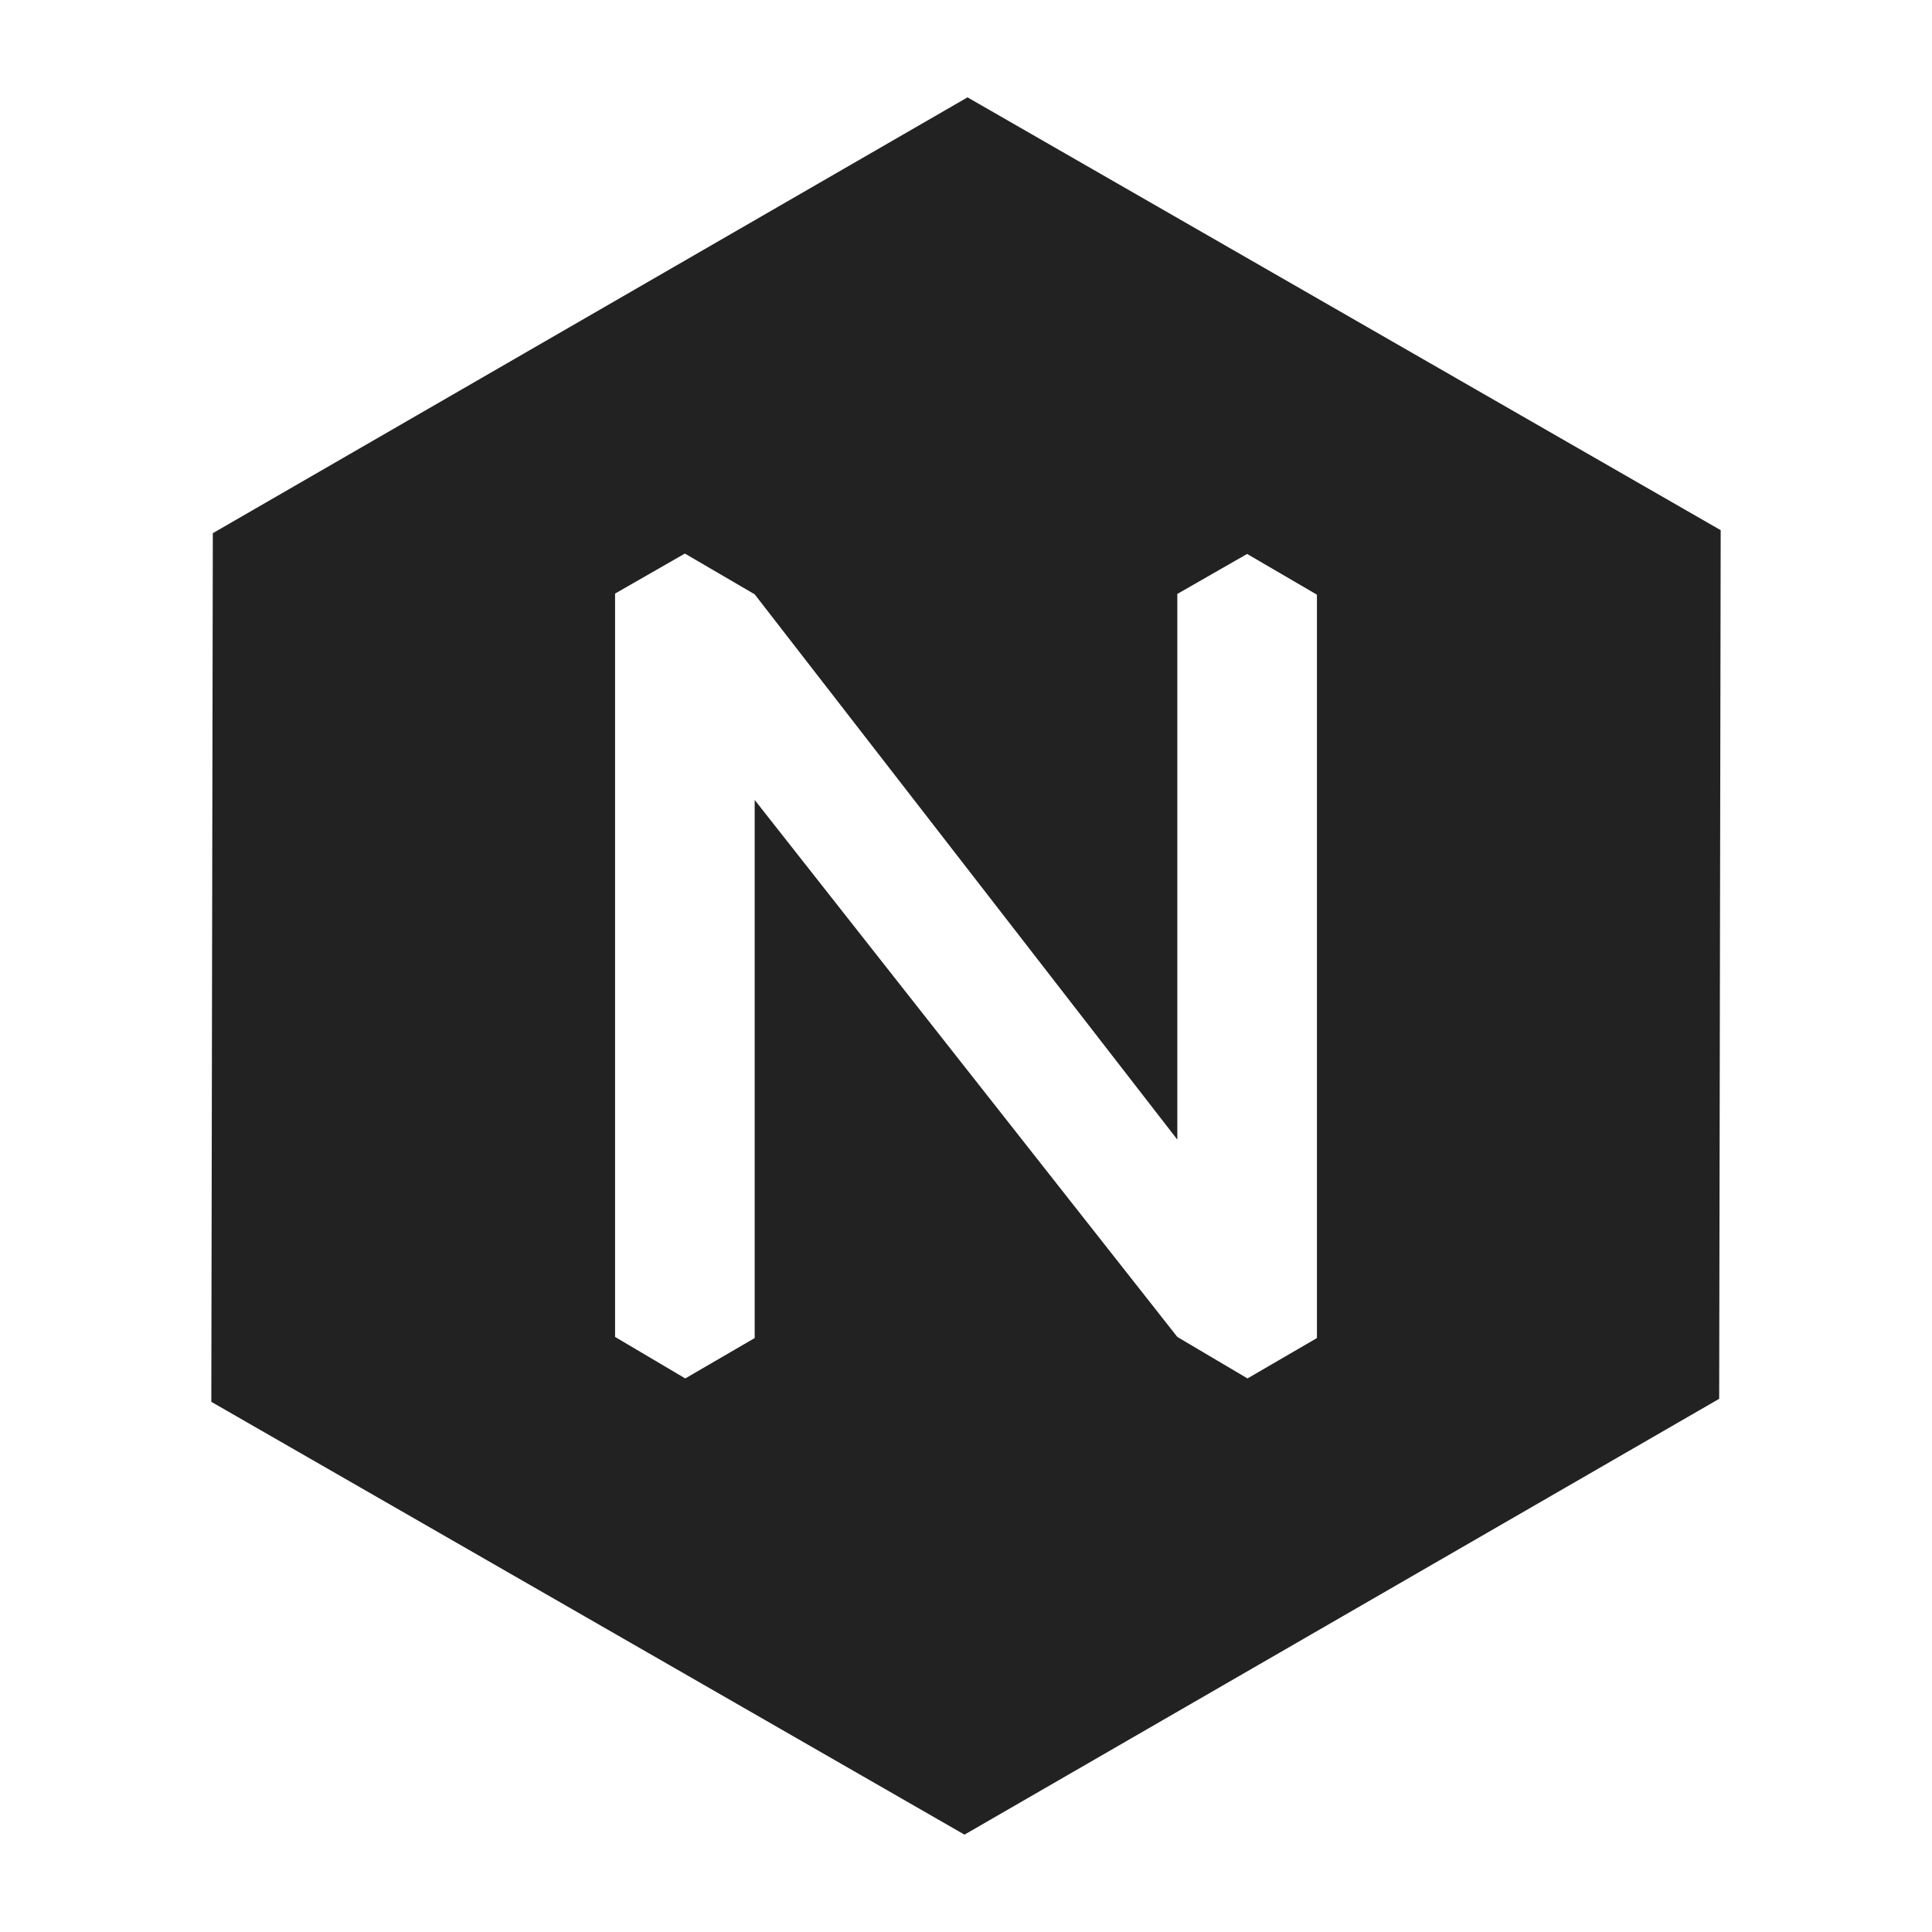
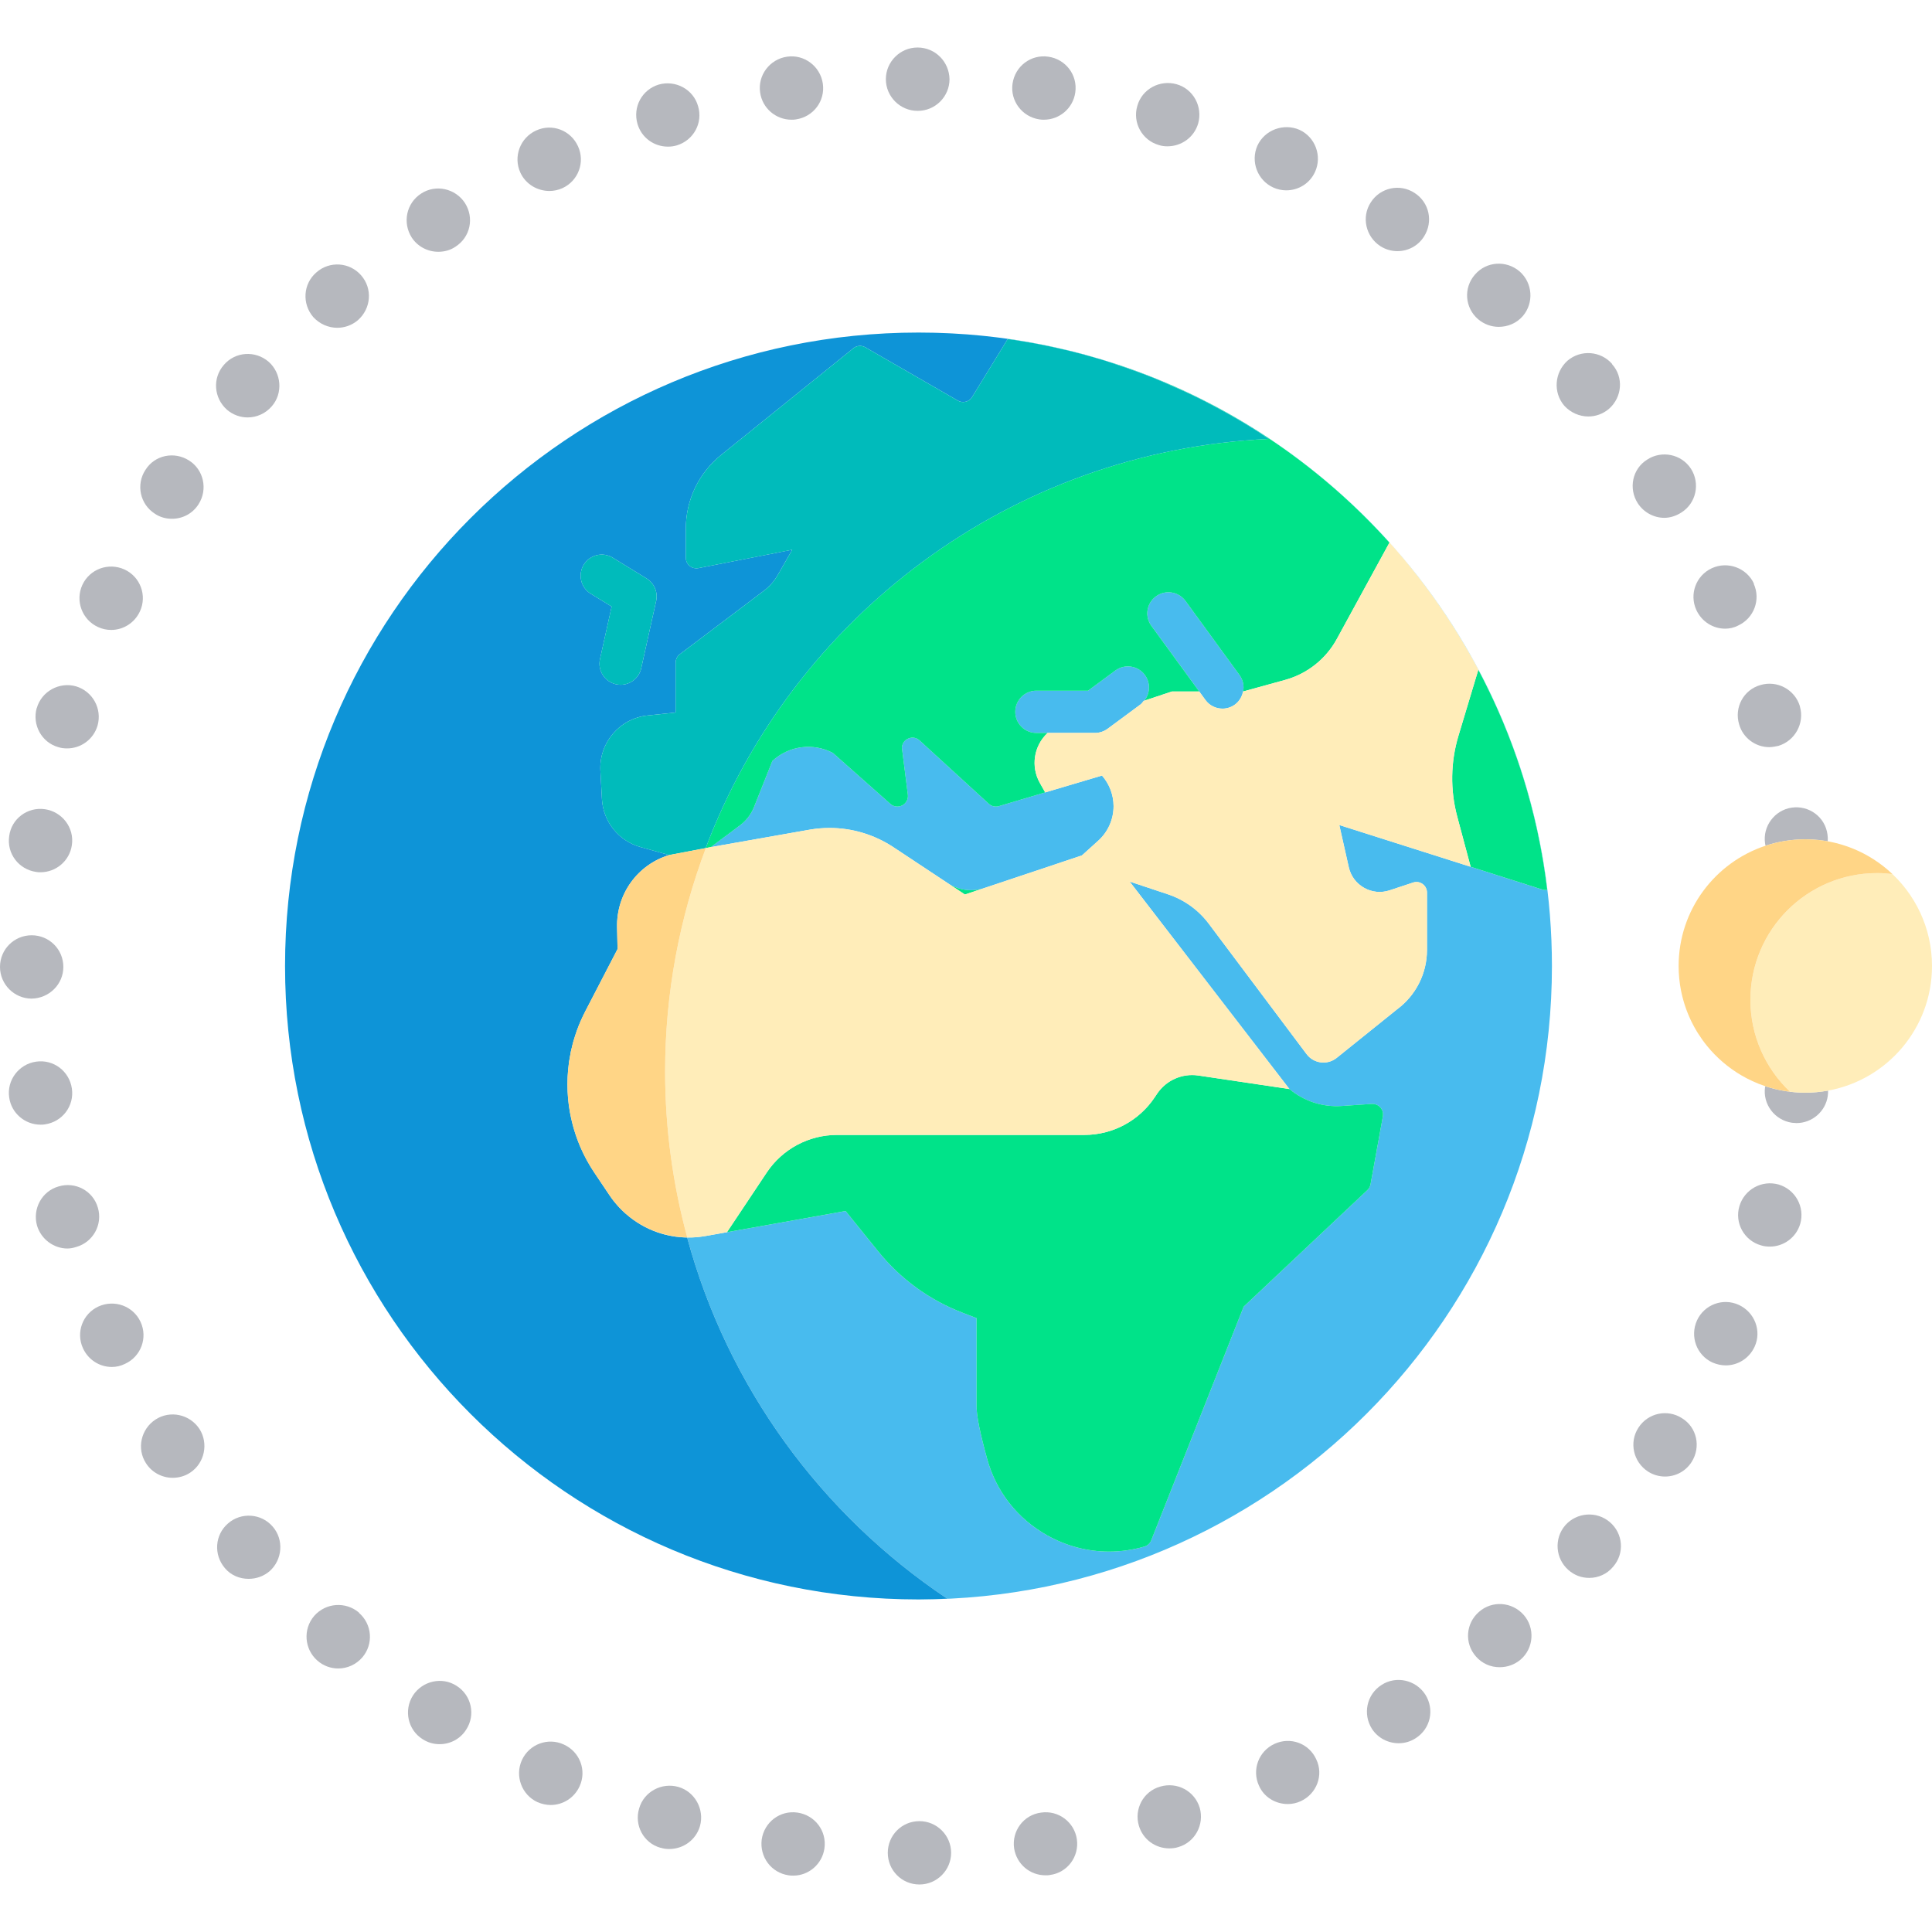
- <svg xmlns="http://www.w3.org/2000/svg" xml:space="preserve" enable-background="new 0 0 512 512" viewBox="0 0 512 512" height="512px" width="512px" y="0px" x="0px" id="NexT" version="1.1">
-   <defs id="defs3388" />
-   <path style="fill:#222222;fill-opacity:1" id="path3384" d="M 256.4,25.8 56.4,141.3 56,371.5 255.6,486.2 455.6,370.7 456,140.5 Z m 92.6,328.8 -18.4,10.7 -18.6,-11 0,0 -112,-142.3 0,142.6 -18.4,10.7 -18.6,-11 0,-197 18.5,-10.6 18.5,10.8 0,0 112,144.5 0,-144.6 18.5,-10.6 18.5,10.8 z" />
+ <svg xmlns="http://www.w3.org/2000/svg" version="1.1" id="Capa_1" x="0px" y="0px" viewBox="0 0 488 488" style="enable-background:new 0 0 488 488;" xml:space="preserve">
+   <g>
+     <path style="fill:none;stroke:#B6B8BE;stroke-width:0;stroke-linecap:round;stroke-linejoin:round;" d="M231.758,28   c-1.333,0-1.847,0-1.908,0" />
+     <path style="fill:#B6B8BE;" d="M57.359,103.52c1.516,1.277,3.359,1.918,5.195,1.918c2.242,0,4.484-0.957,6.086-2.801   c2.875-3.277,2.477-8.398-0.805-11.277c-3.359-2.879-8.398-2.563-11.281,0.801C53.602,95.52,54,100.559,57.359,103.52z" />
+     <path style="fill:#B6B8BE;" d="M39.281,358.558c-3.68,2.398-4.805,7.359-2.406,11.039c1.523,2.402,4.164,3.68,6.727,3.68   c1.516,0,3.039-0.398,4.398-1.277c3.68-2.402,4.719-7.363,2.398-11.043C47.922,357.199,42.961,356.16,39.281,358.558z" />
+     <path style="fill:#B6B8BE;" d="M57.602,384.797c-3.359,2.883-3.68,7.922-0.805,11.281c1.523,1.84,3.758,2.719,6,2.719   c1.922,0,3.758-0.637,5.281-1.918c3.281-2.879,3.68-8,0.797-11.281C66,382.238,60.875,381.918,57.602,384.797z" />
+     <path style="fill:#B6B8BE;" d="M90.641,407.359h0.078c-3.359-2.879-8.398-2.563-11.359,0.801   c-2.883,3.359-2.484,8.398,0.797,11.277c1.523,1.359,3.445,2,5.281,2c2.242,0,4.484-0.957,6.078-2.801   C94.398,415.277,94,410.238,90.641,407.359z" />
+     <path style="fill:#B6B8BE;" d="M115.359,425.84c-3.68-2.402-8.641-1.281-11.039,2.398c-2.398,3.762-1.281,8.719,2.398,11.039   c1.359,0.883,2.797,1.281,4.32,1.281c2.641,0,5.203-1.281,6.719-3.68C120.156,433.199,119.117,428.238,115.359,425.84z" />
+     <path style="fill:#B6B8BE;" d="M8,252.238c4.398-0.078,8-3.602,8-8c0-4.48-3.602-8-8-8s-8,3.52-8,8   C0,248.637,3.602,252.238,8,252.238z" />
+     <path style="fill:#B6B8BE;" d="M35.516,333.918c-1.836-4-6.555-5.758-10.641-3.918c-4,1.84-5.758,6.559-3.914,10.559   c1.359,2.961,4.234,4.719,7.281,4.719c1.117,0,2.234-0.238,3.359-0.797C35.602,342.636,37.359,337.918,35.516,333.918z" />
+     <path style="fill:#B6B8BE;" d="M24.719,305.039c-1.203-4.242-5.68-6.64-9.922-5.359c-4.242,1.199-6.641,5.679-5.438,9.918   c1.039,3.441,4.242,5.762,7.68,5.762c0.719,0,1.516-0.16,2.242-0.402C23.516,313.758,26,309.277,24.719,305.039z" />
+     <path style="fill:#B6B8BE;" d="M293.039,451.277c-4.242,1.203-6.641,5.68-5.359,9.922c1.039,3.438,4.156,5.68,7.68,5.68   c0.719,0,1.516-0.082,2.242-0.32c4.234-1.199,6.641-5.68,5.438-9.922C301.758,452.398,297.359,450,293.039,451.277z" />
+     <path style="fill:#B6B8BE;" d="M262.961,457.84c-4.406,0.559-7.445,4.641-6.805,9.039c0.641,4,4,6.801,7.922,6.801   c0.398,0,0.797,0,1.203-0.082c-0.086,0-0.086,0-0.086,0c4.406-0.559,7.445-4.641,6.805-9.039   C271.359,460.238,267.359,457.199,262.961,457.84z" />
+     <path style="fill:#B6B8BE;" d="M321.922,440.48c-4,1.84-5.766,6.559-3.922,10.559c1.281,2.961,4.242,4.641,7.281,4.641   c1.117,0,2.234-0.242,3.273-0.723c4-1.84,5.844-6.559,3.922-10.559C330.64,440.32,325.922,438.636,321.922,440.48z" />
+     <path style="fill:#B6B8BE;" d="M9.117,220.238c0.398,0.082,0.719,0.082,1.125,0.082c3.914,0,7.359-2.883,7.914-6.883   c0.641-4.398-2.477-8.398-6.797-9.039c-4.398-0.641-8.484,2.398-9.039,6.801C1.68,215.598,4.719,219.598,9.117,220.238z" />
+     <path style="fill:#B6B8BE;" d="M348.961,425.597c-3.766,2.402-4.805,7.359-2.406,11.121c1.523,2.32,4.086,3.602,6.727,3.602   c1.516,0,2.961-0.402,4.32-1.281c3.758-2.402,4.797-7.281,2.398-11.039C357.601,424.32,352.64,423.199,348.961,425.597z" />
+     <path style="fill:#B6B8BE;" d="M201.437,457.84c-4.398-0.641-8.398,2.398-9.039,6.797c-0.563,4.402,2.398,8.402,6.797,9.043   c0.406,0.078,0.805,0.078,1.203,0.078c3.844,0,7.281-2.879,7.844-6.879C208.875,462.48,205.836,458.48,201.437,457.84z" />
+     <path style="fill:#B6B8BE;" d="M171.359,451.359c-4.242-1.199-8.719,1.199-9.922,5.438c-1.281,4.242,1.117,8.723,5.359,9.922   c0.078,0,0.078,0,0.078,0c0.727,0.238,1.445,0.32,2.164,0.32c3.516,0,6.719-2.242,7.758-5.762   C178,457.039,175.516,452.558,171.359,451.359z" />
+     <path style="fill:#B6B8BE;" d="M232.242,460c-4.484,0-8,3.598-8,8c0,4.398,3.516,8,8,8c4.398,0,8-3.602,8-8   C240.242,463.597,236.641,460,232.242,460z" />
+     <path style="fill:#B6B8BE;" d="M142.398,440.636c-4-1.84-8.719-0.078-10.563,3.922c-1.836,4-0.078,8.801,3.922,10.641   c1.117,0.48,2.242,0.719,3.359,0.719c3.039,0,5.922-1.758,7.281-4.719C148.242,447.199,146.477,442.48,142.398,440.636z" />
+     <path style="fill:#B6B8BE;" d="M321.601,47.359c1.039,0.48,2.234,0.719,3.273,0.719c3.047,0,5.922-1.68,7.281-4.641   c1.844-4,0.086-8.801-3.914-10.641c-4-1.758-8.805,0-10.641,4C315.836,40.797,317.601,45.52,321.601,47.359z" />
+     <path style="fill:#B6B8BE;" d="M373.601,407.117c-3.359,2.883-3.766,7.922-0.805,11.281c1.602,1.84,3.758,2.719,6,2.719   c1.922,0,3.758-0.637,5.281-1.918c3.359-2.879,3.68-8,0.797-11.281C381.922,404.558,376.875,404.238,373.601,407.117z" />
+     <path style="fill:#B6B8BE;" d="M348.64,62.16c1.359,0.879,2.875,1.277,4.32,1.277c2.641,0,5.195-1.277,6.719-3.68   c2.398-3.758,1.359-8.641-2.398-11.039c-3.68-2.398-8.641-1.359-11.039,2.398C343.836,54.797,344.961,59.758,348.64,62.16z" />
+     <path style="fill:#B6B8BE;" d="M292.719,36.637c0.719,0.242,1.438,0.32,2.156,0.32c3.523,0,6.727-2.238,7.766-5.758   c1.195-4.242-1.203-8.719-5.445-9.922c-4.234-1.199-8.719,1.203-9.914,5.441C286,30.957,288.476,35.438,292.719,36.637z" />
+     <path style="fill:#B6B8BE;" d="M262.555,30.16c0.406,0.078,0.805,0.078,1.125,0.078c3.922,0,7.359-2.879,7.922-6.879   c0.641-4.402-2.406-8.402-6.805-9.039c-4.398-0.641-8.398,2.398-9.039,6.797C255.117,25.438,258.156,29.52,262.555,30.16z" />
+     <path style="fill:#B6B8BE;" d="M231.758,28c0.029,0,0.049,0,0.078,0c4.406,0,8-3.602,8-8c-0.078-4.402-3.594-8-8.078-8   c-4.398,0-8,3.598-8,8C223.758,24.398,227.359,28,231.758,28z" />
+     <path style="fill:#B6B8BE;" d="M439.281,182.957c0.961,3.441,4.156,5.762,7.594,5.762c0.805,0,1.523-0.16,2.32-0.32   c4.242-1.281,6.641-5.762,5.445-9.918c0-0.082,0-0.082,0-0.082c-1.281-4.238-5.766-6.641-10-5.359   C440.398,174.238,438,178.719,439.281,182.957z" />
+     <path style="fill:#B6B8BE;" d="M14.719,188.719c0.719,0.238,1.523,0.32,2.242,0.32c3.438,0,6.641-2.242,7.68-5.762   c1.195-4.238-1.203-8.641-5.445-9.918c-4.234-1.199-8.719,1.277-9.914,5.52c0-0.082,0-0.082,0-0.082   C8.078,183.039,10.477,187.52,14.719,188.719z" />
+     <path style="fill:#B6B8BE;" d="M373.359,80.637c1.516,1.281,3.359,1.922,5.195,1.922c2.242,0,4.484-0.879,6.086-2.719   c2.875-3.359,2.477-8.402-0.805-11.281c-3.359-2.879-8.398-2.559-11.281,0.801C369.601,72.719,370,77.758,373.359,80.637z" />
+     <path style="fill:#B6B8BE;" d="M428.476,154.078c1.359,2.961,4.242,4.719,7.281,4.719c1.039,0,2.242-0.238,3.281-0.797   c4-1.84,5.758-6.563,3.922-10.563c0.078,0,0.078,0,0.078,0c-1.844-4-6.641-5.758-10.641-3.918S426.64,150.078,428.476,154.078z" />
+     <path style="fill:#B6B8BE;" d="M39.117,129.758c1.281,0.879,2.805,1.281,4.32,1.281c2.641,0,5.203-1.281,6.719-3.68   c2.398-3.762,1.281-8.723-2.398-11.039c-3.758-2.402-8.719-1.363-11.039,2.398C34.32,122.398,35.359,127.359,39.117,129.758z" />
+     <path style="fill:#B6B8BE;" d="M24.797,158.398c1.039,0.48,2.164,0.719,3.281,0.719c3.039,0,5.922-1.758,7.281-4.719   c1.836-4,0.078-8.719-3.922-10.559c-4.078-1.84-8.797-0.082-10.641,3.918C18.961,151.758,20.719,156.559,24.797,158.398z" />
+     <path style="fill:#B6B8BE;" d="M199.922,30.238c0.398,0,0.719,0,1.117-0.078c4.398-0.641,7.438-4.641,6.797-9.043   c-0.641-4.398-4.719-7.438-9.039-6.797c-4.398,0.637-7.438,4.719-6.797,9.039C192.555,27.359,196,30.238,199.922,30.238z" />
+     <path style="fill:#B6B8BE;" d="M85.195,82.797c1.844,0,3.68-0.637,5.203-1.918c3.359-2.961,3.758-8,0.797-11.359   c-2.875-3.281-7.914-3.68-11.273-0.723c-3.367,2.883-3.68,7.922-0.805,11.281C80.719,81.84,82.961,82.797,85.195,82.797z" />
+     <path style="fill:#B6B8BE;" d="M168.719,37.039c0.719,0,1.438-0.082,2.242-0.32c4.234-1.281,6.641-5.68,5.359-9.922   c-1.203-4.238-5.68-6.637-9.922-5.438c-4.242,1.277-6.641,5.68-5.359,10C162.078,34.797,165.195,37.039,168.719,37.039z" />
+     <path style="fill:#B6B8BE;" d="M110.719,63.598c1.523,0,3.039-0.398,4.32-1.277c3.758-2.402,4.797-7.281,2.398-11.043   c-2.398-3.68-7.359-4.797-11.039-2.398C102.641,51.277,101.602,56.238,104,60C105.516,62.32,108.078,63.598,110.719,63.598z" />
+     <path style="fill:#B6B8BE;" d="M138.797,48.238c1.039,0,2.242-0.238,3.281-0.719c4-1.84,5.758-6.563,3.922-10.563   c-1.844-4.078-6.563-5.84-10.563-4c-4.078,1.84-5.836,6.641-4,10.641C132.797,46.559,135.758,48.238,138.797,48.238z" />
+     <path style="fill:#B6B8BE;" d="M11.359,284c4.398-0.641,7.438-4.641,6.797-9.043c-0.641-4.398-4.641-7.438-9.039-6.797   c-4.398,0.637-7.438,4.719-6.797,9.039c0.555,4,4,6.879,7.922,6.879C10.641,284.078,11.039,284.078,11.359,284z" />
+     <path style="fill:#B6B8BE;" d="M457.617,212.041c0.2,0.01,0.396,0.03,0.595,0.044c0.333,0.023,0.667,0.043,0.997,0.076   c0.251,0.025,0.499,0.061,0.748,0.092c0.273,0.034,0.547,0.063,0.817,0.104c0.28,0.042,0.557,0.095,0.835,0.144   c0.018,0.003,0.037,0.006,0.055,0.009c0.038-0.56,0.022-1.132-0.063-1.713c-0.563-4.398-4.641-7.438-9.047-6.797   c-4.313,0.637-7.359,4.719-6.719,9.039c0.028,0.198,0.068,0.39,0.109,0.582C449.108,212.574,452.486,212,456,212   C456.542,212,457.081,212.014,457.617,212.041z" />
+     <path style="fill:#B6B8BE;" d="M439.195,329.597c-4-1.84-8.719-0.078-10.555,3.922c-1.844,4.078-0.086,8.801,3.914,10.641   c1.125,0.477,2.242,0.719,3.367,0.719c3.039,0,5.914-1.762,7.273-4.719C445.039,336.16,443.195,331.437,439.195,329.597z" />
+     <path style="fill:#B6B8BE;" d="M445.876,274.355c-0.012,0.068-0.03,0.134-0.04,0.203c-0.641,4.32,2.406,8.398,6.805,9.039   c0.398,0,0.797,0.082,1.117,0.082c3.922,0,7.359-2.883,7.922-6.883c0-0.078,0-0.078,0-0.078c0.062-0.419,0.08-0.834,0.075-1.245   C459.886,275.813,457.965,276,456,276C452.46,276,449.059,275.417,445.876,274.355z" />
+     <path style="fill:#B6B8BE;" d="M424.875,358.238c-3.68-2.398-8.633-1.359-11.039,2.398c-2.398,3.684-1.281,8.641,2.406,11.043   c1.359,0.879,2.875,1.277,4.313,1.277c2.641,0,5.203-1.277,6.727-3.68C429.679,365.519,428.64,360.558,424.875,358.238z" />
+     <path style="fill:#B6B8BE;" d="M449.281,299.199c-4.242-1.199-8.641,1.199-9.922,5.437c-1.281,4.242,1.195,8.723,5.438,9.922   c0.719,0.238,1.523,0.32,2.242,0.32c3.438,0,6.641-2.242,7.68-5.762C455.922,304.879,453.515,300.48,449.281,299.199z" />
+     <path style="fill:#B6B8BE;" d="M401.195,105.199c1.844,0,3.68-0.641,5.203-1.922c3.359-2.957,3.758-8,0.797-11.277   c0-0.082,0-0.082,0-0.082c-2.875-3.281-7.914-3.68-11.273-0.801c-3.281,2.961-3.68,8-0.805,11.363   C396.719,104.238,398.961,105.199,401.195,105.199z" />
+     <path style="fill:#B6B8BE;" d="M406.64,384.48c-3.359-2.883-8.398-2.48-11.281,0.797c-2.883,3.359-2.484,8.402,0.797,11.281   c1.523,1.359,3.359,2,5.281,2c2.242,0,4.484-0.961,6-2.801C410.398,392.398,410,387.359,406.64,384.48z" />
+     <path style="fill:#B6B8BE;" d="M420.398,130.797c1.438,0,2.961-0.477,4.32-1.359c3.68-2.32,4.797-7.277,2.398-11.039   c-2.398-3.68-7.359-4.719-11.039-2.32c-3.758,2.32-4.797,7.281-2.398,11.039C415.195,129.438,417.758,130.797,420.398,130.797z" />
+     <path style="fill:#48BBEE;" d="M259.609,86.381c0.549,0.096,1.097,0.195,1.644,0.297C260.705,86.576,260.158,86.476,259.609,86.381   z" />
+     <path style="fill:#48BBEE;" d="M284.785,92.924c12.796,4.475,24.851,10.529,35.933,17.927c-0.013,0.001-0.026,0.002-0.039,0.002   c11.163,7.45,21.338,16.264,30.281,26.209l0.012-0.022c2.773,3.083,5.413,6.286,7.941,9.579c0,0,0.001,0.001,0.001,0.001   c1.891,2.463,3.711,4.982,5.459,7.555c0.135,0.199,0.27,0.399,0.405,0.598c1.622,2.412,3.18,4.869,4.673,7.371   c0.223,0.373,0.444,0.748,0.663,1.123c1.135,1.938,2.245,3.893,3.3,5.883l-0.008,0.026c8.987,16.955,15.022,35.718,17.404,55.608   c-0.377,0.047-0.764,0.054-1.139-0.06l-51.38-16.328l2.396,10.651c0.505,2.232,1.88,4.078,3.87,5.206   c1.99,1.125,4.281,1.346,6.448,0.63l5.932-1.964c0.818-0.273,1.703-0.138,2.401,0.37c0.693,0.5,1.104,1.305,1.104,2.161v14.49v0.01   c0,5.911-2.802,11.472-7.552,14.99l-15.258,12.27c-2.35,1.89-5.799,1.457-7.609-0.956l-24.692-32.922   c-2.604-3.472-6.204-6.066-10.32-7.439l-9.678-3.226l40.359,52.414c3.625,3.018,8.297,4.617,13.224,4.276l7.573-0.518   c0.818-0.036,1.62,0.268,2.172,0.883c0.547,0.615,0.781,1.445,0.635,2.255l-3.115,17.167c-0.104,0.56-0.38,1.073-0.797,1.464   l-31.25,29.443l-23.349,59.021c-0.302,0.768-0.948,1.354-1.745,1.581c-2.943,0.846-5.938,1.263-8.911,1.263   c-5.422,0-10.786-1.388-15.651-4.117c-7.484-4.195-12.859-11.044-15.135-19.289c-1.802-6.531-2.677-10.883-2.677-13.305v-22.26   l-3.604-1.385c-8.302-3.193-15.641-8.536-21.229-15.453l-8.25-10.219l-35.448,6.328c-1.525,0.276-3.054,0.383-4.57,0.361   c10.237,37.797,33.968,70.045,65.717,91.241c-2.416,0.108-4.84,0.184-7.283,0.184c88.366,0,160-71.634,160-160   C392,174.132,347.212,114.734,284.785,92.924z" />
+     <path style="fill:#48BBEE;" d="M209.536,209.133c5.714,0,11.307,1.669,16.156,4.878l13.694,9.066   c2.737,1.812,6.157,2.263,9.27,1.222l24.634-8.236l4.12-3.721c2.469-2.229,3.875-5.417,3.865-8.745   c-0.016-2.849-1.068-5.586-2.927-7.701l-26.029,7.723c-0.899,0.267-1.872,0.043-2.564-0.591l-17.484-16.002   c-1.161-1.065-2.453-0.651-2.818-0.498c-0.365,0.151-1.573,0.768-1.646,2.336l1.505,11.873c0.135,1.099-0.422,2.169-1.406,2.685   c-0.979,0.516-2.182,0.372-3.01-0.365l-14.516-12.87c-4.99-2.635-11.109-1.849-15.292,2.023l-4.641,11.657   c-0.729,1.83-1.95,3.423-3.528,4.601l-7.368,5.502l24.849-4.385C206.109,209.284,207.828,209.133,209.536,209.133z" />
+     <path style="fill:#48BBEE;" d="M239.529,84.181c0.367,0.017,0.735,0.032,1.101,0.052C240.264,84.214,239.896,84.198,239.529,84.181   z" />
+     <path style="fill:#48BBEE;" d="M308.786,178.992c1.089,0,2.188-0.333,3.135-1.023c0.283-0.207,0.537-0.439,0.767-0.687   c0.681-0.745,1.109-1.658,1.295-2.615l0.021-0.006c0.269-1.401-0.008-2.902-0.916-4.145l-13.651-18.724   c-1.734-2.375-5.068-2.904-7.448-1.167c-2.38,1.734-2.906,5.073-1.167,7.453l13.651,18.724   C305.515,178.232,307.14,178.992,308.786,178.992z" />
+     <path style="fill:#48BBEE;" d="M266.659,87.776c1.03,0.228,2.057,0.465,3.08,0.713C268.716,88.241,267.689,88.004,266.659,87.776z" />
+     <path style="fill:#48BBEE;" d="M263.057,87.023c0.574,0.113,1.149,0.224,1.721,0.344C264.206,87.247,263.631,87.136,263.057,87.023   z" />
+     <path style="fill:#48BBEE;" d="M235.705,84.047c0.369,0.008,0.737,0.02,1.105,0.031C236.442,84.067,236.074,84.055,235.705,84.047z   " />
+     <path style="fill:#48BBEE;" d="M282.047,91.994c0.867,0.286,1.732,0.578,2.592,0.878C283.778,92.573,282.914,92.28,282.047,91.994z   " />
+     <path style="fill:#48BBEE;" d="M244.229,84.461c0.179,0.013,0.356,0.031,0.535,0.045C244.585,84.493,244.408,84.475,244.229,84.461   z" />
+     <path style="fill:#48BBEE;" d="M274.153,89.624c2.529,0.69,5.034,1.438,7.512,2.247C279.187,91.062,276.682,90.313,274.153,89.624z   " />
+     <path style="fill:#48BBEE;" d="M271.014,88.8c0.704,0.177,1.405,0.358,2.105,0.544C272.419,89.158,271.718,88.976,271.014,88.8z" />
+     <path style="fill:#48BBEE;" d="M279.717,184.113c0.014-0.01,0.029-0.017,0.043-0.027l8.302-6.138   c0.343-0.254,0.559-0.597,0.822-0.91l0.149-0.05c1.483-1.844,1.619-4.51,0.144-6.502c-1.74-2.365-5.089-2.87-7.458-1.117   l-6.885,5.094h-13.057c-2.948,0-5.333,2.388-5.333,5.333s2.385,5.333,5.333,5.333h2.833h11.979   C277.712,185.13,278.809,184.771,279.717,184.113z" />
+     <path style="fill:#48BBEE;" d="M251.507,85.186c0.437,0.053,0.874,0.104,1.31,0.161C252.381,85.29,251.944,85.239,251.507,85.186z" />
+     <path style="fill:#48BBEE;" d="M256.144,85.813c0.418,0.063,0.834,0.135,1.251,0.201C256.977,85.948,256.562,85.876,256.144,85.813   z" />
+     <path style="fill:#48BBEE;" d="M247.832,84.779c0.431,0.042,0.861,0.088,1.291,0.134C248.693,84.867,248.263,84.822,247.832,84.779   z" />
+     <path style="fill:#0E94D7;" d="M173.565,312.574c-2.544-0.037-5.049-0.469-7.422-1.284c-2.943-1.009-5.672-2.598-8.037-4.672   c-0.138-0.12-0.276-0.24-0.411-0.363c-0.218-0.2-0.431-0.406-0.642-0.614c-0.19-0.188-0.377-0.379-0.562-0.574   c-0.171-0.181-0.341-0.362-0.507-0.548c-0.225-0.253-0.443-0.515-0.658-0.779c-0.123-0.151-0.249-0.297-0.369-0.452   c-0.333-0.429-0.656-0.869-0.962-1.325l-3.88-5.779c-5.557-8.273-7.725-18.156-6.413-27.721c0.011-0.078,0.015-0.156,0.026-0.234   c0.067-0.466,0.163-0.929,0.247-1.394c0.074-0.411,0.132-0.823,0.219-1.232c0.042-0.198,0.101-0.392,0.146-0.59   c0.152-0.667,0.305-1.333,0.492-1.993c0.001-0.005,0.003-0.01,0.005-0.015c0.003-0.011,0.008-0.022,0.011-0.034   c0.029-0.103,0.068-0.203,0.098-0.306c0.469-1.602,1.03-3.184,1.705-4.734c0.036-0.083,0.081-0.164,0.117-0.247   c0.328-0.739,0.671-1.473,1.046-2.197l8.172-15.763l-0.12-5.497c-0.188-8.498,5.229-15.844,13.161-18.258l-7.245-2.016   c-5.521-1.537-9.432-6.412-9.74-12.133l-0.385-7.128c-0.38-7.086,4.849-13.224,11.906-13.971l7.104-0.755v-12.604   c0-0.836,0.391-1.625,1.063-2.127l21.203-16.003c1.448-1.091,2.635-2.44,3.531-4.013l3.651-6.367l-23.703,4.651   c-0.781,0.148-1.594-0.052-2.208-0.557c-0.62-0.508-0.974-1.263-0.974-2.06v-7.31c0-7.292,3.255-14.099,8.938-18.68l33.396-26.935   c0.854-0.69,2.047-0.784,3.005-0.234l23.38,13.466c0.625,0.359,1.349,0.445,2.052,0.258c0.693-0.195,1.271-0.651,1.615-1.284   l8.925-14.539h0l0.011-0.018c24.21,3.417,46.671,12.256,66.128,25.24c0.013,0,0.026-0.001,0.039-0.002   c-11.081-7.398-23.136-13.452-35.933-17.927c-0.049-0.017-0.097-0.034-0.146-0.051c-0.861-0.3-1.725-0.593-2.592-0.878   c-0.127-0.042-0.255-0.082-0.382-0.124c-2.478-0.809-4.983-1.557-7.512-2.247c-0.344-0.094-0.688-0.188-1.034-0.28   c-0.7-0.186-1.401-0.367-2.105-0.544c-0.424-0.106-0.85-0.208-1.276-0.311c-1.023-0.248-2.049-0.485-3.08-0.713   c-0.626-0.139-1.252-0.279-1.881-0.41c-0.572-0.119-1.147-0.23-1.721-0.344c-0.6-0.118-1.201-0.234-1.804-0.346   c-0.547-0.101-1.095-0.201-1.644-0.297c-0.736-0.128-1.475-0.249-2.214-0.367c-0.417-0.067-0.833-0.138-1.251-0.201   c-1.105-0.167-2.215-0.321-3.327-0.466c-0.436-0.057-0.873-0.108-1.31-0.161c-0.793-0.096-1.588-0.188-2.384-0.272   c-0.43-0.046-0.86-0.092-1.291-0.134c-1.02-0.1-2.042-0.191-3.068-0.272c-0.179-0.014-0.356-0.032-0.535-0.045   c-1.196-0.091-2.396-0.164-3.599-0.228c-0.366-0.02-0.734-0.035-1.101-0.052c-0.904-0.042-1.811-0.076-2.719-0.103   c-0.368-0.011-0.736-0.023-1.105-0.031C234.473,84.019,233.239,84,232,84c-88.366,0-160,71.635-160,160s71.634,160,160,160   c2.442,0,4.867-0.076,7.283-0.184C207.533,382.619,183.803,350.371,173.565,312.574z M147.453,142.63   c1.547-2.513,4.828-3.302,7.339-1.752l8.526,5.234c1.938,1.19,2.906,3.479,2.417,5.7l-3.771,16.977   c-0.552,2.487-2.76,4.177-5.203,4.177c-0.385,0-0.771-0.039-1.161-0.127c-2.875-0.638-4.688-3.487-4.052-6.362l2.948-13.266   l-5.286-3.245C146.698,148.427,145.911,145.141,147.453,142.63z" />
+     <path style="fill:#00E389;" d="M312.688,177.282c-0.23,0.248-0.483,0.48-0.767,0.687   C312.206,177.762,312.461,177.531,312.688,177.282z" />
+     <path style="fill:#00E389;" d="M292.249,276.293l-0.585,0.877c-3.957,5.933-10.617,9.497-17.748,9.497h-62.499   c-7.133,0-13.794,3.565-17.75,9.5l-10.045,15.068l-5.48,0.978c-4.099,0.732-8.218,0.374-11.998-0.922   c2.373,0.816,4.878,1.247,7.422,1.284c1.516,0.022,3.045-0.085,4.57-0.361l35.448-6.328l8.25,10.219   c5.589,6.917,12.927,12.26,21.229,15.453l3.604,1.385v22.26c0,2.422,0.875,6.773,2.677,13.305   c2.276,8.245,7.651,15.094,15.135,19.289c4.865,2.729,10.229,4.117,15.651,4.117c2.974,0,5.969-0.417,8.911-1.263   c0.797-0.227,1.443-0.813,1.745-1.581l23.349-59.021l31.25-29.443c0.417-0.391,0.693-0.904,0.797-1.464l3.115-17.167   c0.146-0.81-0.089-1.641-0.635-2.255c-0.552-0.615-1.354-0.919-2.172-0.883l-7.573,0.518c-4.927,0.341-9.599-1.258-13.224-4.276   l-23.002-3.419C298.607,271.054,294.54,272.858,292.249,276.293z" />
+     <path style="fill:#00E389;" d="M276.591,185.13c1.124,0,2.217-0.358,3.126-1.018c-0.909,0.658-2.005,1.018-3.129,1.018H276.591z" />
+     <path style="fill:#00E389;" d="M368.075,206.248l3.395,12.691l-33.178-10.544l51.38,16.328c0.375,0.114,0.762,0.107,1.139,0.06   c-2.382-19.889-8.417-38.652-17.404-55.608l-5.016,16.665C366.392,192.482,366.283,199.549,368.075,206.248z" />
+     <path style="fill:#00E389;" d="M358.913,146.619c0,0,0.001,0.001,0.001,0.001C358.914,146.62,358.914,146.619,358.913,146.619z" />
+     <path style="fill:#00E389;" d="M364.373,154.176c0.135,0.199,0.27,0.398,0.405,0.598   C364.643,154.574,364.509,154.375,364.373,154.176z" />
+     <path style="fill:#00E389;" d="M369.451,162.145c0.223,0.373,0.444,0.748,0.663,1.123   C369.894,162.893,369.673,162.519,369.451,162.145z" />
+     <path style="fill:#00E389;" d="M239.387,223.076l-13.694-9.066l18.031,11.938l29.568-9.885l-24.634,8.236   C245.543,225.34,242.124,224.889,239.387,223.076z" />
+     <path style="fill:#00E389;" d="M254.54,85.631c0.092,0.013,0.187,0.018,0.279,0.031c8.728,1.247,17.227,3.199,25.44,5.795   c0.595,0.188,1.17,0.42,1.762,0.615c3.367,1.108,6.693,2.307,9.957,3.628c1.09,0.441,2.151,0.934,3.229,1.398   c2.729,1.176,5.431,2.403,8.079,3.724c1.221,0.609,2.42,1.252,3.623,1.891c2.457,1.305,4.879,2.666,7.257,4.093   c1.213,0.728,2.417,1.468,3.608,2.227c0.921,0.587,1.802,1.228,2.71,1.833c-65.225,3.019-120.249,45.078-142.232,103.351   l1.301-0.247l7.368-5.502c1.578-1.178,2.799-2.771,3.528-4.601l4.641-11.657c4.182-3.872,10.302-4.659,15.292-2.023l14.516,12.87   c0.828,0.737,2.031,0.88,3.01,0.365c0.984-0.516,1.542-1.586,1.406-2.685l-1.505-11.873c0.073-1.568,1.281-2.185,1.646-2.336   c0.365-0.154,1.656-0.568,2.818,0.498l17.484,16.002c0.692,0.633,1.665,0.857,2.564,0.591l26.029-7.723L264,200.153l-1.353-2.407   c-2.336-4.154-1.524-9.367,1.963-12.616h-2.833c-2.948,0-5.333-2.388-5.333-5.333s2.385-5.333,5.333-5.333h13.057l6.885-5.094   c2.37-1.753,5.719-1.248,7.458,1.117c1.475,1.992,1.339,4.658-0.144,6.502l6.966-2.322h6.917l1.557,2.135l-13.651-18.724   c-1.74-2.38-1.214-5.719,1.167-7.453c2.38-1.737,5.714-1.208,7.448,1.167l13.651,18.724c0.909,1.243,1.185,2.744,0.916,4.145   l10.61-2.925c5.572-1.536,10.283-5.268,13.054-10.34l13.291-24.334c-8.944-9.945-19.118-18.759-30.281-26.209   c-19.456-12.985-41.917-21.823-66.128-25.24L254.54,85.631z" />
+     <path style="fill:#00BBBB;" d="M149.208,149.966l5.286,3.245l-2.948,13.266c-0.635,2.875,1.177,5.724,4.052,6.362   c0.391,0.088,0.776,0.127,1.161,0.127c2.443,0,4.651-1.69,5.203-4.177l3.771-16.977c0.49-2.221-0.479-4.51-2.417-5.7l-8.526-5.234   c-2.51-1.55-5.792-0.76-7.339,1.752C145.911,145.141,146.698,148.427,149.208,149.966z" />
+     <path style="fill:#00BBBB;" d="M178.251,214.219c21.983-58.273,77.007-100.333,142.232-103.351   c-0.908-0.605-1.789-1.246-2.71-1.833c-1.192-0.759-2.396-1.499-3.608-2.227c-2.378-1.427-4.8-2.788-7.257-4.093   c-1.202-0.639-2.402-1.282-3.623-1.891c-2.648-1.321-5.349-2.548-8.079-3.724c-1.077-0.465-2.139-0.957-3.229-1.398   c-3.264-1.321-6.59-2.52-9.957-3.628c-0.592-0.195-1.167-0.427-1.762-0.615c-8.213-2.596-16.712-4.548-25.44-5.795   c-0.092-0.013-0.187-0.018-0.279-0.031h0l-8.925,14.539c-0.344,0.633-0.922,1.089-1.615,1.284   c-0.703,0.188-1.427,0.102-2.052-0.258l-23.38-13.466c-0.958-0.55-2.151-0.456-3.005,0.234l-33.396,26.935   c-5.682,4.581-8.938,11.388-8.938,18.68v7.31c0,0.797,0.354,1.552,0.974,2.06c0.615,0.505,1.427,0.706,2.208,0.557l23.703-4.651   l-3.651,6.367c-0.896,1.573-2.083,2.922-3.531,4.013l-21.203,16.003c-0.672,0.502-1.063,1.292-1.063,2.127v12.604l-7.104,0.755   c-7.057,0.748-12.286,6.885-11.906,13.971l0.385,7.128c0.307,5.721,4.219,10.596,9.74,12.133l7.245,2.016L178.251,214.219z" />
+     <path style="fill:#00BBBB;" d="M144.193,265.604c0.042-0.198,0.101-0.392,0.146-0.59   C144.293,265.212,144.235,265.406,144.193,265.604z" />
+     <path style="fill:#00BBBB;" d="M146.649,257.933c0.036-0.083,0.081-0.164,0.117-0.247   C146.729,257.769,146.685,257.85,146.649,257.933z" />
+     <path style="fill:#00BBBB;" d="M143.727,268.23c0.067-0.466,0.163-0.929,0.247-1.394   C143.891,267.301,143.794,267.763,143.727,268.23z" />
+     <path style="fill:#00BBBB;" d="M144.835,263.006c0.003-0.011,0.008-0.022,0.011-0.034   C144.843,262.984,144.838,262.995,144.835,263.006z" />
+     <path style="fill:#00BBBB;" d="M146.302,289.037c-0.938-2.292-1.64-4.656-2.136-7.056c-0.068-0.331-0.136-0.661-0.196-0.993   c-0.274-1.523-0.464-3.058-0.561-4.6c-0.06-0.958-0.093-1.918-0.083-2.878c0.01-1.098,0.082-2.194,0.183-3.29   c0.054-0.586,0.112-1.173,0.192-1.757c-1.312,9.565,0.856,19.448,6.413,27.721c-0.509-0.758-0.99-1.529-1.442-2.313   C147.769,292.305,146.978,290.689,146.302,289.037z" />
+     <path style="fill:#FFEDB9;" d="M324.615,171.736l-10.61,2.925l-0.021,0.006c-0.186,0.957-0.615,1.87-1.295,2.615   c-0.227,0.249-0.483,0.479-0.767,0.687c-0.948,0.69-2.047,1.023-3.135,1.023c-1.646,0-3.271-0.76-4.313-2.19l-1.557-2.135H296   l-6.966,2.322l-0.149,0.05c-0.263,0.312-0.479,0.656-0.822,0.91l-8.302,6.138c-0.014,0.01-0.029,0.017-0.043,0.027   c-0.909,0.659-2.002,1.018-3.126,1.018h-0.003h-11.979c-3.487,3.249-4.298,8.462-1.963,12.616l1.353,2.407l14.349-4.258   c1.859,2.115,2.911,4.852,2.927,7.701c0.01,3.328-1.396,6.516-3.865,8.745l-4.12,3.721l-29.568,9.885l-18.031-11.938   c-4.849-3.208-10.443-4.878-16.156-4.878c-1.708,0-3.427,0.151-5.135,0.453l-24.849,4.385l-1.301,0.247l-9.225,1.753l9.268-1.761   C171.666,231.771,168,250.785,168,270.667c0,14.493,1.969,28.516,5.582,41.865c-5.714-0.082-11.202-2.184-15.476-5.913   c2.365,2.074,5.094,3.663,8.037,4.672c3.781,1.296,7.9,1.654,11.998,0.922l5.48-0.978l10.045-15.068   c3.957-5.935,10.617-9.5,17.75-9.5h62.499c7.132,0,13.791-3.563,17.748-9.497l0.585-0.877c2.291-3.435,6.358-5.239,10.442-4.632   l23.002,3.419l-40.359-52.414l9.678,3.226c4.117,1.372,7.717,3.967,10.32,7.439l24.692,32.922c1.81,2.413,5.258,2.846,7.609,0.956   l15.258-12.27c4.75-3.518,7.552-9.079,7.552-14.99v-0.01v-14.49c0-0.857-0.411-1.661-1.104-2.161   c-0.698-0.508-1.583-0.643-2.401-0.37l-5.932,1.964c-2.167,0.716-4.458,0.495-6.448-0.63c-1.99-1.128-3.365-2.974-3.87-5.206   l-2.396-10.651l33.178,10.544l-3.395-12.691c-1.792-6.7-1.683-13.766,0.316-20.407l5.016-16.665l0.008-0.026   c-1.055-1.989-2.165-3.944-3.3-5.883c-0.22-0.375-0.441-0.75-0.663-1.123c-1.492-2.502-3.051-4.96-4.673-7.371   c-0.134-0.2-0.27-0.399-0.405-0.598c-1.748-2.573-3.568-5.092-5.459-7.555c0,0-0.001-0.001-0.001-0.001   c-2.528-3.293-5.168-6.496-7.941-9.579l-0.012,0.022l-13.291,24.334C334.898,166.469,330.187,170.2,324.615,171.736z" />
+     <path style="fill:#FFEDB9;" d="M155.984,304.519c0.166,0.187,0.336,0.367,0.507,0.548   C156.32,304.887,156.15,304.705,155.984,304.519z" />
+     <path style="fill:#FFEDB9;" d="M154.957,303.288c0.12,0.154,0.246,0.301,0.369,0.452   C155.203,303.589,155.077,303.442,154.957,303.288z" />
+     <path style="fill:#FFEDB9;" d="M157.052,305.641c0.211,0.209,0.424,0.414,0.642,0.614   C157.476,306.055,157.263,305.849,157.052,305.641z" />
+     <path style="fill:#FFEDB9;" d="M143.327,273.51c0.01-1.098,0.082-2.194,0.183-3.29C143.409,271.316,143.337,272.412,143.327,273.51   z" />
+     <path style="fill:#FFEDB9;" d="M144.943,262.667c-0.03,0.103-0.069,0.203-0.098,0.306c-0.003,0.011-0.008,0.022-0.011,0.034   c-0.001,0.005-0.003,0.01-0.005,0.015C144.864,262.902,144.909,262.785,144.943,262.667z" />
+     <path style="fill:#FFEDB9;" d="M143.41,276.388c0.096,1.542,0.286,3.077,0.561,4.6C143.696,279.466,143.506,277.93,143.41,276.388z   " />
+     <path style="fill:#FFEDB9;" d="M144.167,281.982c0.495,2.4,1.198,4.764,2.136,7.056   C145.364,286.746,144.662,284.382,144.167,281.982z" />
+     <path style="fill:#FFEDB9;" d="M146.302,289.037c0.676,1.652,1.466,3.267,2.371,4.834   C147.769,292.305,146.978,290.689,146.302,289.037z" />
+     <path style="fill:#FFD586;" d="M173.582,312.531c-3.612-13.348-5.582-27.372-5.582-41.865c0-19.881,3.666-38.895,10.294-56.456   l-9.268,1.761c-7.932,2.414-13.349,9.76-13.161,18.258l0.12,5.497l-8.172,15.763c-0.375,0.723-0.718,1.458-1.046,2.197   c-0.037,0.083-0.081,0.164-0.117,0.247c-0.675,1.55-1.237,3.132-1.705,4.734c-0.035,0.119-0.08,0.235-0.113,0.354   c-0.187,0.66-0.34,1.327-0.492,1.993c-0.045,0.197-0.104,0.392-0.146,0.59c-0.087,0.409-0.145,0.821-0.219,1.232   c-0.083,0.464-0.18,0.927-0.247,1.394c-0.011,0.078-0.015,0.156-0.026,0.234c-0.08,0.584-0.138,1.17-0.192,1.757   c-0.101,1.095-0.173,2.192-0.183,3.29c-0.009,0.96,0.023,1.92,0.083,2.878c0.096,1.542,0.286,3.077,0.561,4.6   c0.06,0.332,0.128,0.662,0.196,0.993c0.495,2.4,1.198,4.764,2.136,7.056c0.676,1.652,1.466,3.267,2.371,4.834   c0.452,0.784,0.933,1.555,1.442,2.313l3.88,5.779c0.306,0.456,0.629,0.896,0.962,1.325c0.12,0.154,0.246,0.301,0.369,0.452   c0.215,0.264,0.433,0.526,0.658,0.779c0.166,0.186,0.336,0.368,0.507,0.548c0.185,0.195,0.371,0.386,0.562,0.574   c0.211,0.208,0.424,0.415,0.642,0.614c0.135,0.124,0.273,0.243,0.411,0.363C162.379,310.347,167.868,312.449,173.582,312.531z" />
+     <path style="fill:#FFEDB9;" d="M488,244c0-9.678-4.302-18.346-11.092-24.214c0.371,0.321,0.735,0.65,1.091,0.988   c-1.268-0.153-2.557-0.241-3.866-0.241c-17.673,0-32,14.327-32,32c0,9.149,3.845,17.394,10,23.226   c-4.453-0.537-8.624-1.987-12.321-4.159c1.904,1.119,3.934,2.045,6.063,2.755C449.059,275.417,452.46,276,456,276   c1.966,0,3.887-0.187,5.754-0.526C476.679,272.762,488,259.707,488,244z" />
+     <path style="fill:#FFEDB9;" d="M424.754,250.899c-0.049-0.225-0.099-0.449-0.144-0.675   C424.654,250.45,424.704,250.674,424.754,250.899z" />
+     <path style="fill:#FFEDB9;" d="M426.63,256.712c-0.1-0.229-0.194-0.462-0.289-0.694C426.436,256.25,426.531,256.482,426.63,256.712   z" />
+     <path style="fill:#FFEDB9;" d="M426.062,255.309c-0.087-0.229-0.17-0.46-0.251-0.691   C425.893,254.849,425.976,255.08,426.062,255.309z" />
+     <path style="fill:#FFEDB9;" d="M425.122,252.403c-0.062-0.228-0.123-0.455-0.18-0.685C425,251.948,425.061,252.175,425.122,252.403   z" />
+     <path style="fill:#FFEDB9;" d="M425.559,253.872c-0.074-0.229-0.146-0.458-0.215-0.689   C425.413,253.414,425.485,253.644,425.559,253.872z" />
+     <path style="fill:#FFEDB9;" d="M427.262,258.081c-0.114-0.231-0.221-0.467-0.329-0.701   C427.04,257.614,427.148,257.849,427.262,258.081z" />
+     <path style="fill:#FFEDB9;" d="M439.796,271.591c-0.383-0.225-0.76-0.459-1.132-0.7   C439.037,271.132,439.414,271.366,439.796,271.591z" />
+     <path style="fill:#FFEDB9;" d="M431.983,265.135c-0.266-0.301-0.528-0.605-0.783-0.916   C431.454,264.53,431.717,264.833,431.983,265.135z" />
+     <path style="fill:#FFEDB9;" d="M437.327,269.979c-0.323-0.233-0.642-0.471-0.956-0.716   C436.686,269.508,437.004,269.747,437.327,269.979z" />
+     <path style="fill:#FFEDB9;" d="M432.93,266.163c-0.264-0.274-0.525-0.551-0.779-0.834   C432.404,265.612,432.666,265.888,432.93,266.163z" />
+     <path style="fill:#FFEDB9;" d="M431.193,264.209c-0.823-1.008-1.581-2.071-2.278-3.176   C429.612,262.139,430.37,263.201,431.193,264.209z" />
+     <path style="fill:#FFEDB9;" d="M428.706,260.708c-0.156-0.253-0.302-0.513-0.451-0.771   C428.404,260.195,428.55,260.454,428.706,260.708z" />
+     <path style="fill:#FFEDB9;" d="M427.954,259.414c-0.131-0.238-0.255-0.481-0.381-0.723   C427.699,258.933,427.823,259.176,427.954,259.414z" />
+     <path style="fill:#FFEDB9;" d="M436.155,269.094c-0.302-0.239-0.601-0.484-0.894-0.734   C435.554,268.61,435.852,268.854,436.155,269.094z" />
+     <path style="fill:#FFEDB9;" d="M438.541,270.813c-0.349-0.228-0.693-0.463-1.032-0.704   C437.849,270.35,438.192,270.585,438.541,270.813z" />
+     <path style="fill:#FFEDB9;" d="M468.141,214.39c0.362,0.149,0.719,0.306,1.073,0.467   C468.859,214.697,468.502,214.539,468.141,214.39z" />
+     <path style="fill:#FFEDB9;" d="M472.136,216.37c0.383,0.224,0.76,0.456,1.133,0.696   C472.896,216.827,472.519,216.594,472.136,216.37z" />
+     <path style="fill:#FFEDB9;" d="M470.843,215.652c0.378,0.199,0.751,0.405,1.121,0.619   C471.594,216.058,471.221,215.851,470.843,215.652z" />
+     <path style="fill:#FFEDB9;" d="M424.456,249.361c-0.037-0.219-0.076-0.438-0.109-0.658   C424.379,248.923,424.419,249.142,424.456,249.361z" />
+     <path style="fill:#FFEDB9;" d="M433.952,267.18c-0.273-0.259-0.542-0.521-0.806-0.79   C433.409,266.659,433.679,266.92,433.952,267.18z" />
+     <path style="fill:#FFEDB9;" d="M473.39,217.144c0.385,0.25,0.764,0.507,1.136,0.773   C474.154,217.652,473.775,217.394,473.39,217.144z" />
+     <path style="fill:#FFEDB9;" d="M474.604,217.972c0.384,0.275,0.761,0.558,1.132,0.849   C475.365,218.53,474.988,218.247,474.604,217.972z" />
+     <path style="fill:#FFEDB9;" d="M435.029,268.159c-0.286-0.248-0.568-0.5-0.845-0.758   C434.46,267.659,434.743,267.91,435.029,268.159z" />
+     <path style="fill:#FFEDB9;" d="M475.776,218.853c0.38,0.299,0.752,0.606,1.118,0.922   C476.529,219.459,476.156,219.152,475.776,218.853z" />
+     <path style="fill:#FFEDB9;" d="M469.511,214.992c0.371,0.173,0.737,0.354,1.1,0.542   C470.248,215.347,469.882,215.165,469.511,214.992z" />
+     <path style="fill:#FFEDB9;" d="M424.077,246.114c-0.011-0.176-0.028-0.349-0.037-0.525   C424.049,245.765,424.065,245.938,424.077,246.114z" />
+     <path style="fill:#FFEDB9;" d="M424.229,247.778c-0.024-0.207-0.053-0.413-0.073-0.622   C424.177,247.365,424.205,247.571,424.229,247.778z" />
+     <path style="fill:#FFEDB9;" d="M466.735,213.851c0.35,0.125,0.696,0.259,1.04,0.395   C467.431,214.11,467.085,213.976,466.735,213.851z" />
+     <path style="fill:#FFEDB9;" d="M462.312,212.626c0.301,0.06,0.599,0.131,0.897,0.2   C462.911,212.757,462.614,212.686,462.312,212.626z" />
+     <path style="fill:#FFEDB9;" d="M463.819,212.966c0.321,0.081,0.638,0.171,0.955,0.262   C464.457,213.138,464.14,213.047,463.819,212.966z" />
+     <path style="fill:#FFEDB9;" d="M465.293,213.375c0.336,0.102,0.669,0.214,1.001,0.326   C465.962,213.589,465.63,213.478,465.293,213.375z" />
+     <path style="fill:#FFEDB9;" d="M461.609,212.5c-0.278-0.049-0.555-0.102-0.835-0.144   C461.055,212.398,461.331,212.451,461.609,212.5z" />
+     <path style="fill:#FFEDB9;" d="M459.957,212.252c-0.249-0.031-0.497-0.067-0.748-0.092   C459.46,212.185,459.708,212.221,459.957,212.252z" />
+     <path style="fill:#FFEDB9;" d="M458.212,212.084c-0.199-0.013-0.396-0.034-0.595-0.044   C457.816,212.051,458.013,212.071,458.212,212.084z" />
+     <path style="fill:#FFD586;" d="M452.133,275.759c-6.155-5.832-10-14.077-10-23.226c0-17.673,14.327-32,32-32   c1.31,0,2.598,0.088,3.866,0.241c-0.356-0.338-0.72-0.667-1.091-0.988c-0.005-0.004-0.009-0.008-0.014-0.012   c-0.365-0.316-0.738-0.623-1.118-0.922c-0.013-0.011-0.027-0.021-0.04-0.032c-0.371-0.291-0.748-0.574-1.132-0.849   c-0.026-0.018-0.051-0.037-0.077-0.055c-0.373-0.266-0.752-0.523-1.136-0.773c-0.04-0.026-0.081-0.052-0.122-0.078   c-0.372-0.24-0.75-0.471-1.133-0.696c-0.057-0.034-0.115-0.066-0.173-0.099c-0.369-0.213-0.742-0.42-1.121-0.619   c-0.077-0.04-0.155-0.079-0.232-0.119c-0.363-0.187-0.729-0.368-1.1-0.542c-0.098-0.046-0.198-0.089-0.297-0.134   c-0.355-0.161-0.712-0.319-1.073-0.467c-0.121-0.05-0.244-0.096-0.365-0.144c-0.344-0.136-0.69-0.27-1.04-0.395   c-0.146-0.052-0.294-0.099-0.441-0.149c-0.332-0.113-0.664-0.224-1.001-0.326c-0.172-0.052-0.346-0.098-0.519-0.147   c-0.317-0.09-0.634-0.181-0.955-0.262c-0.202-0.051-0.407-0.094-0.61-0.141c-0.298-0.069-0.596-0.139-0.897-0.2   c-0.215-0.043-0.432-0.077-0.648-0.116c-0.018-0.003-0.037-0.006-0.055-0.009c-0.278-0.049-0.555-0.102-0.835-0.144   c-0.27-0.041-0.544-0.07-0.817-0.104c-0.249-0.031-0.497-0.067-0.748-0.092c-0.33-0.033-0.664-0.053-0.997-0.076   c-0.199-0.013-0.395-0.034-0.595-0.044C457.081,212.014,456.542,212,456,212c-3.514,0-6.892,0.574-10.055,1.621   C433.2,217.838,424,229.841,424,244c0,0.533,0.014,1.062,0.04,1.589c0.009,0.176,0.026,0.35,0.037,0.525   c0.023,0.349,0.045,0.697,0.079,1.042c0.02,0.208,0.049,0.415,0.073,0.622c0.036,0.309,0.072,0.618,0.117,0.924   c0.033,0.221,0.072,0.439,0.109,0.658c0.049,0.289,0.098,0.577,0.154,0.863c0.045,0.226,0.095,0.451,0.144,0.675   c0.06,0.274,0.122,0.548,0.189,0.819c0.057,0.229,0.118,0.457,0.18,0.685c0.071,0.261,0.144,0.522,0.222,0.78   c0.069,0.231,0.141,0.461,0.215,0.689c0.081,0.25,0.165,0.498,0.252,0.745c0.081,0.231,0.164,0.462,0.251,0.691   c0.09,0.238,0.184,0.473,0.279,0.708c0.094,0.232,0.189,0.465,0.289,0.694c0.097,0.225,0.2,0.446,0.302,0.668   c0.108,0.235,0.216,0.47,0.329,0.701c0.101,0.205,0.207,0.407,0.312,0.61c0.125,0.242,0.249,0.485,0.381,0.723   c0.097,0.176,0.2,0.349,0.3,0.523c0.149,0.258,0.295,0.518,0.451,0.771c0.068,0.11,0.14,0.217,0.209,0.326   c0.697,1.105,1.455,2.168,2.278,3.176c0.003,0.003,0.005,0.006,0.007,0.01c0.254,0.311,0.517,0.615,0.783,0.916   c0.056,0.064,0.111,0.13,0.168,0.194c0.254,0.283,0.515,0.56,0.779,0.834c0.073,0.075,0.143,0.153,0.217,0.227   c0.263,0.268,0.533,0.531,0.806,0.79c0.077,0.073,0.154,0.148,0.232,0.221c0.277,0.258,0.559,0.51,0.845,0.758   c0.077,0.067,0.154,0.135,0.232,0.201c0.293,0.25,0.592,0.494,0.894,0.734c0.072,0.057,0.144,0.114,0.217,0.17   c0.314,0.244,0.632,0.483,0.956,0.716c0.06,0.043,0.121,0.086,0.182,0.129c0.339,0.241,0.683,0.476,1.032,0.704   c0.041,0.027,0.082,0.052,0.123,0.079c0.372,0.24,0.749,0.475,1.132,0.7c0.005,0.003,0.01,0.006,0.016,0.009   C443.509,273.772,447.68,275.222,452.133,275.759z" />
+   </g>
+   <g>
+ </g>
+   <g>
+ </g>
+   <g>
+ </g>
+   <g>
+ </g>
+   <g>
+ </g>
+   <g>
+ </g>
+   <g>
+ </g>
+   <g>
+ </g>
+   <g>
+ </g>
+   <g>
+ </g>
+   <g>
+ </g>
+   <g>
+ </g>
+   <g>
+ </g>
+   <g>
+ </g>
+   <g>
+ </g>
</svg>
